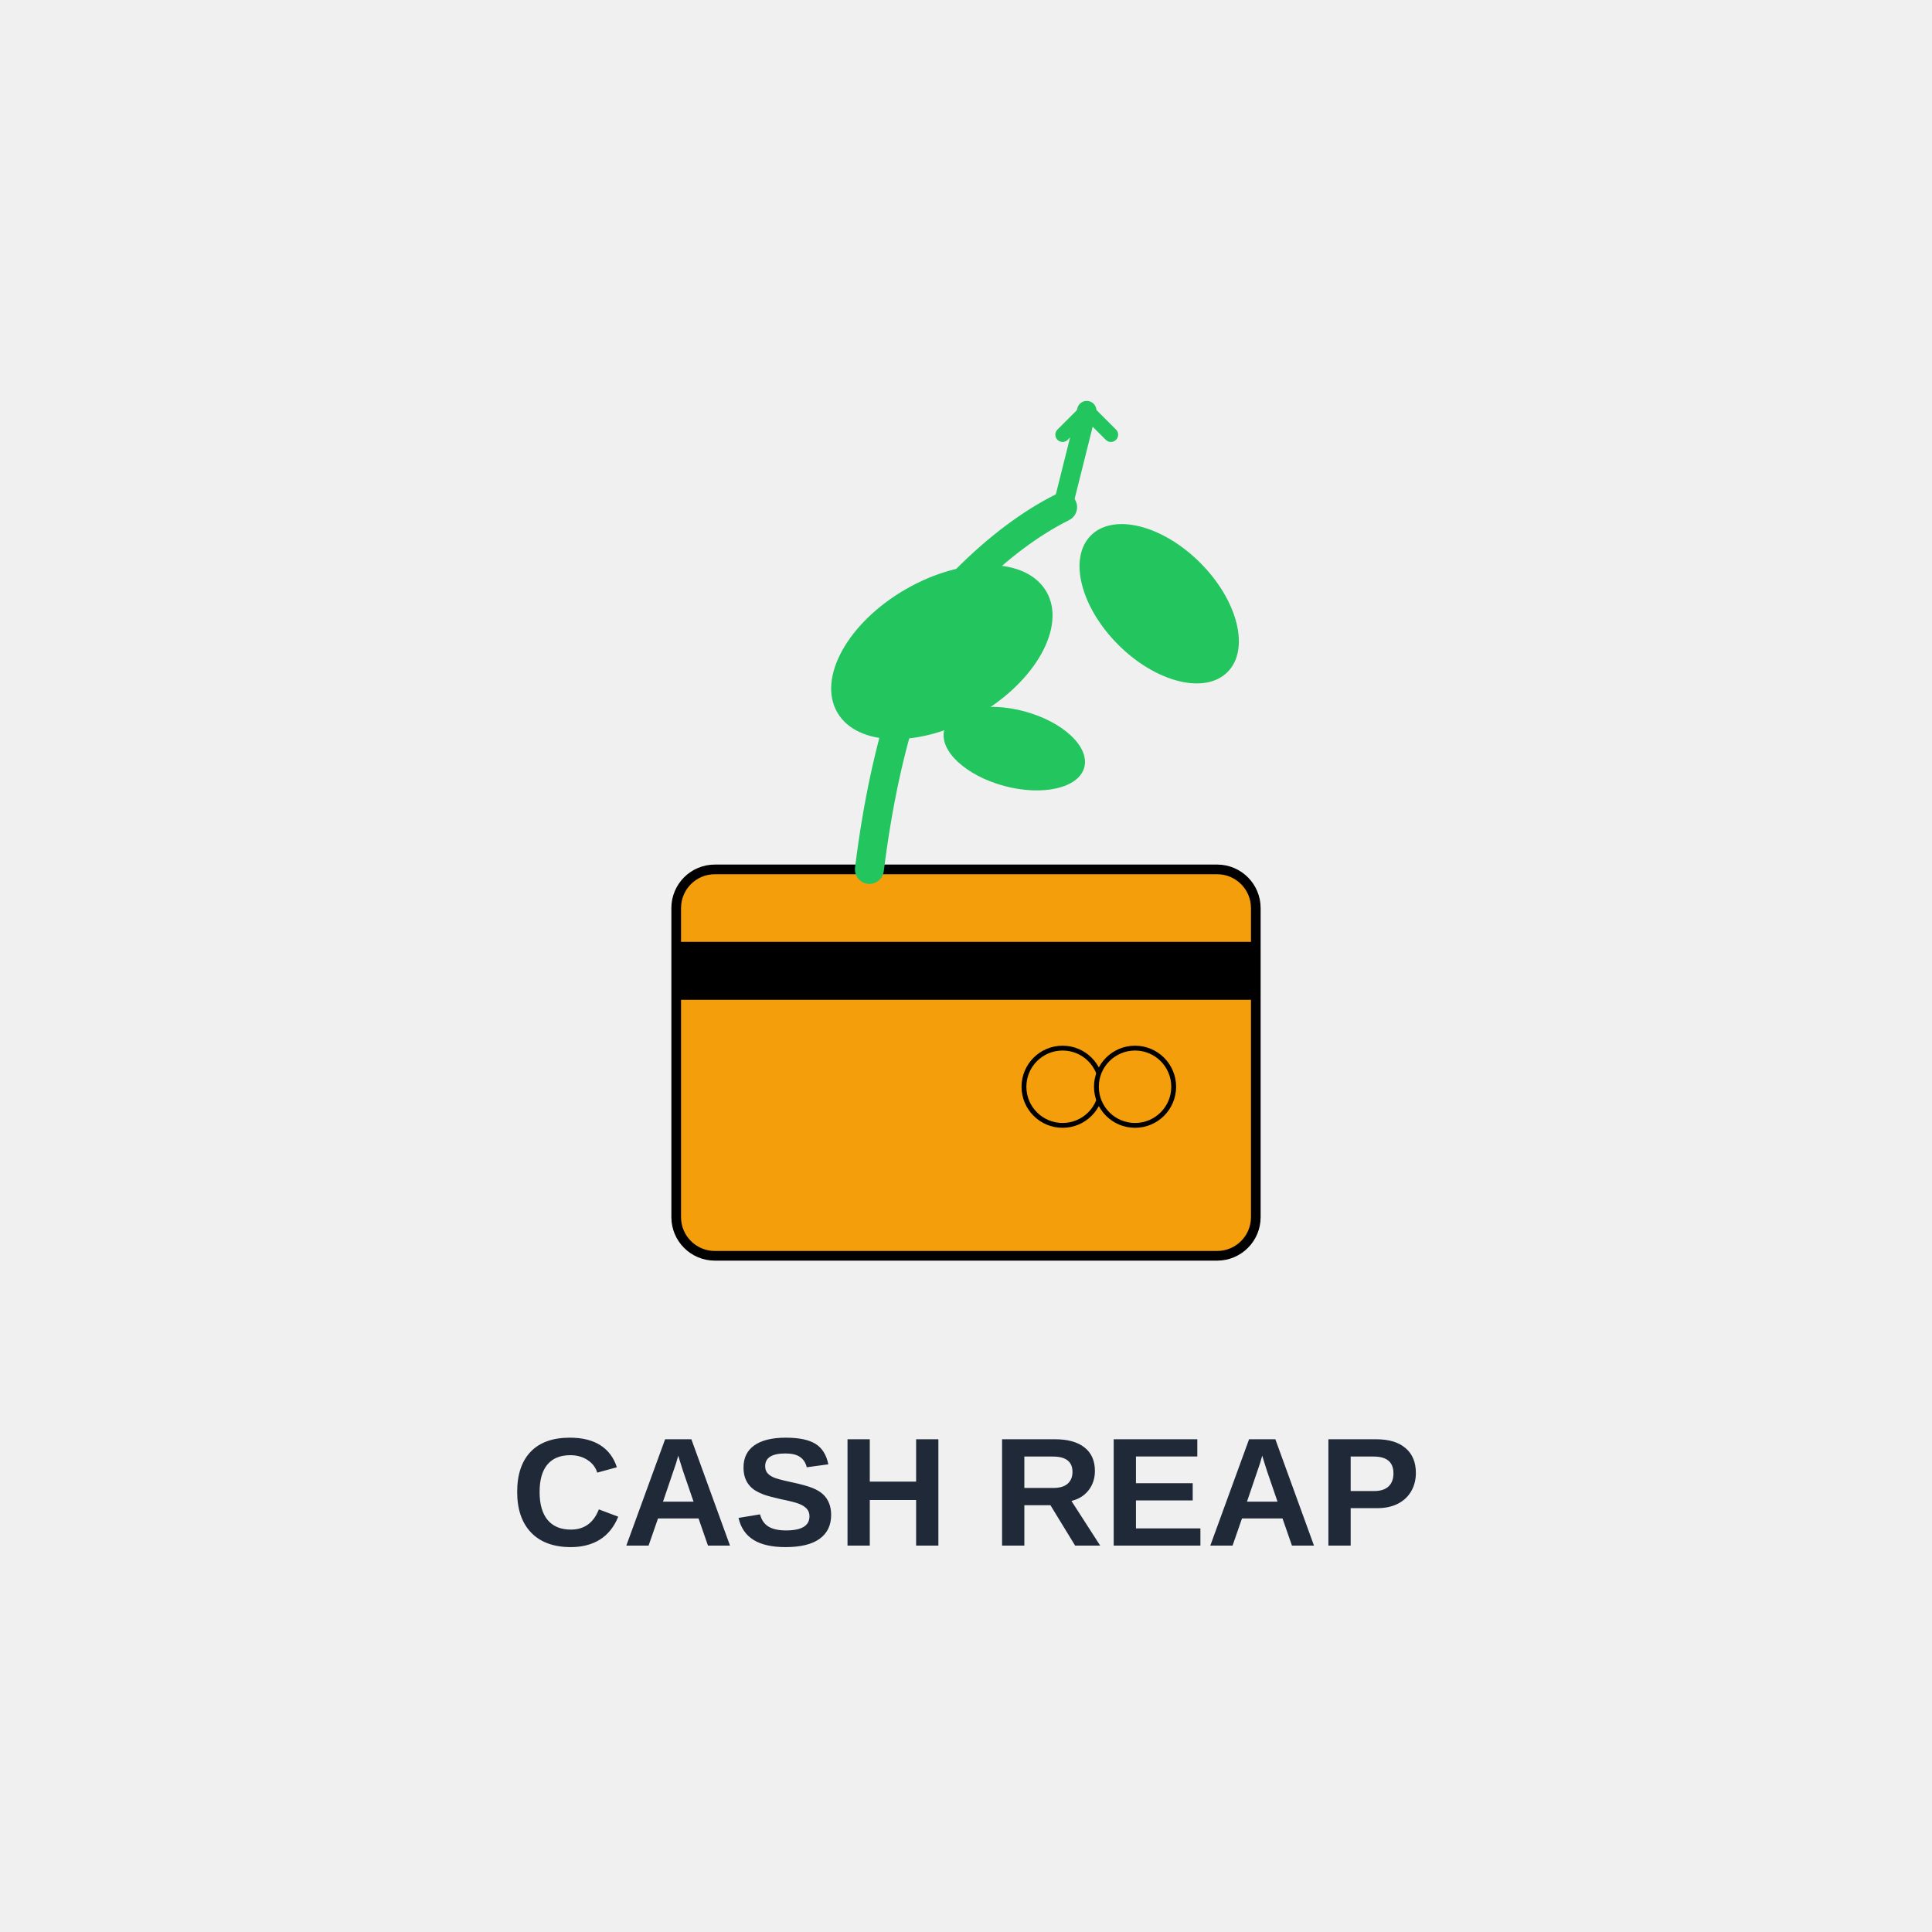
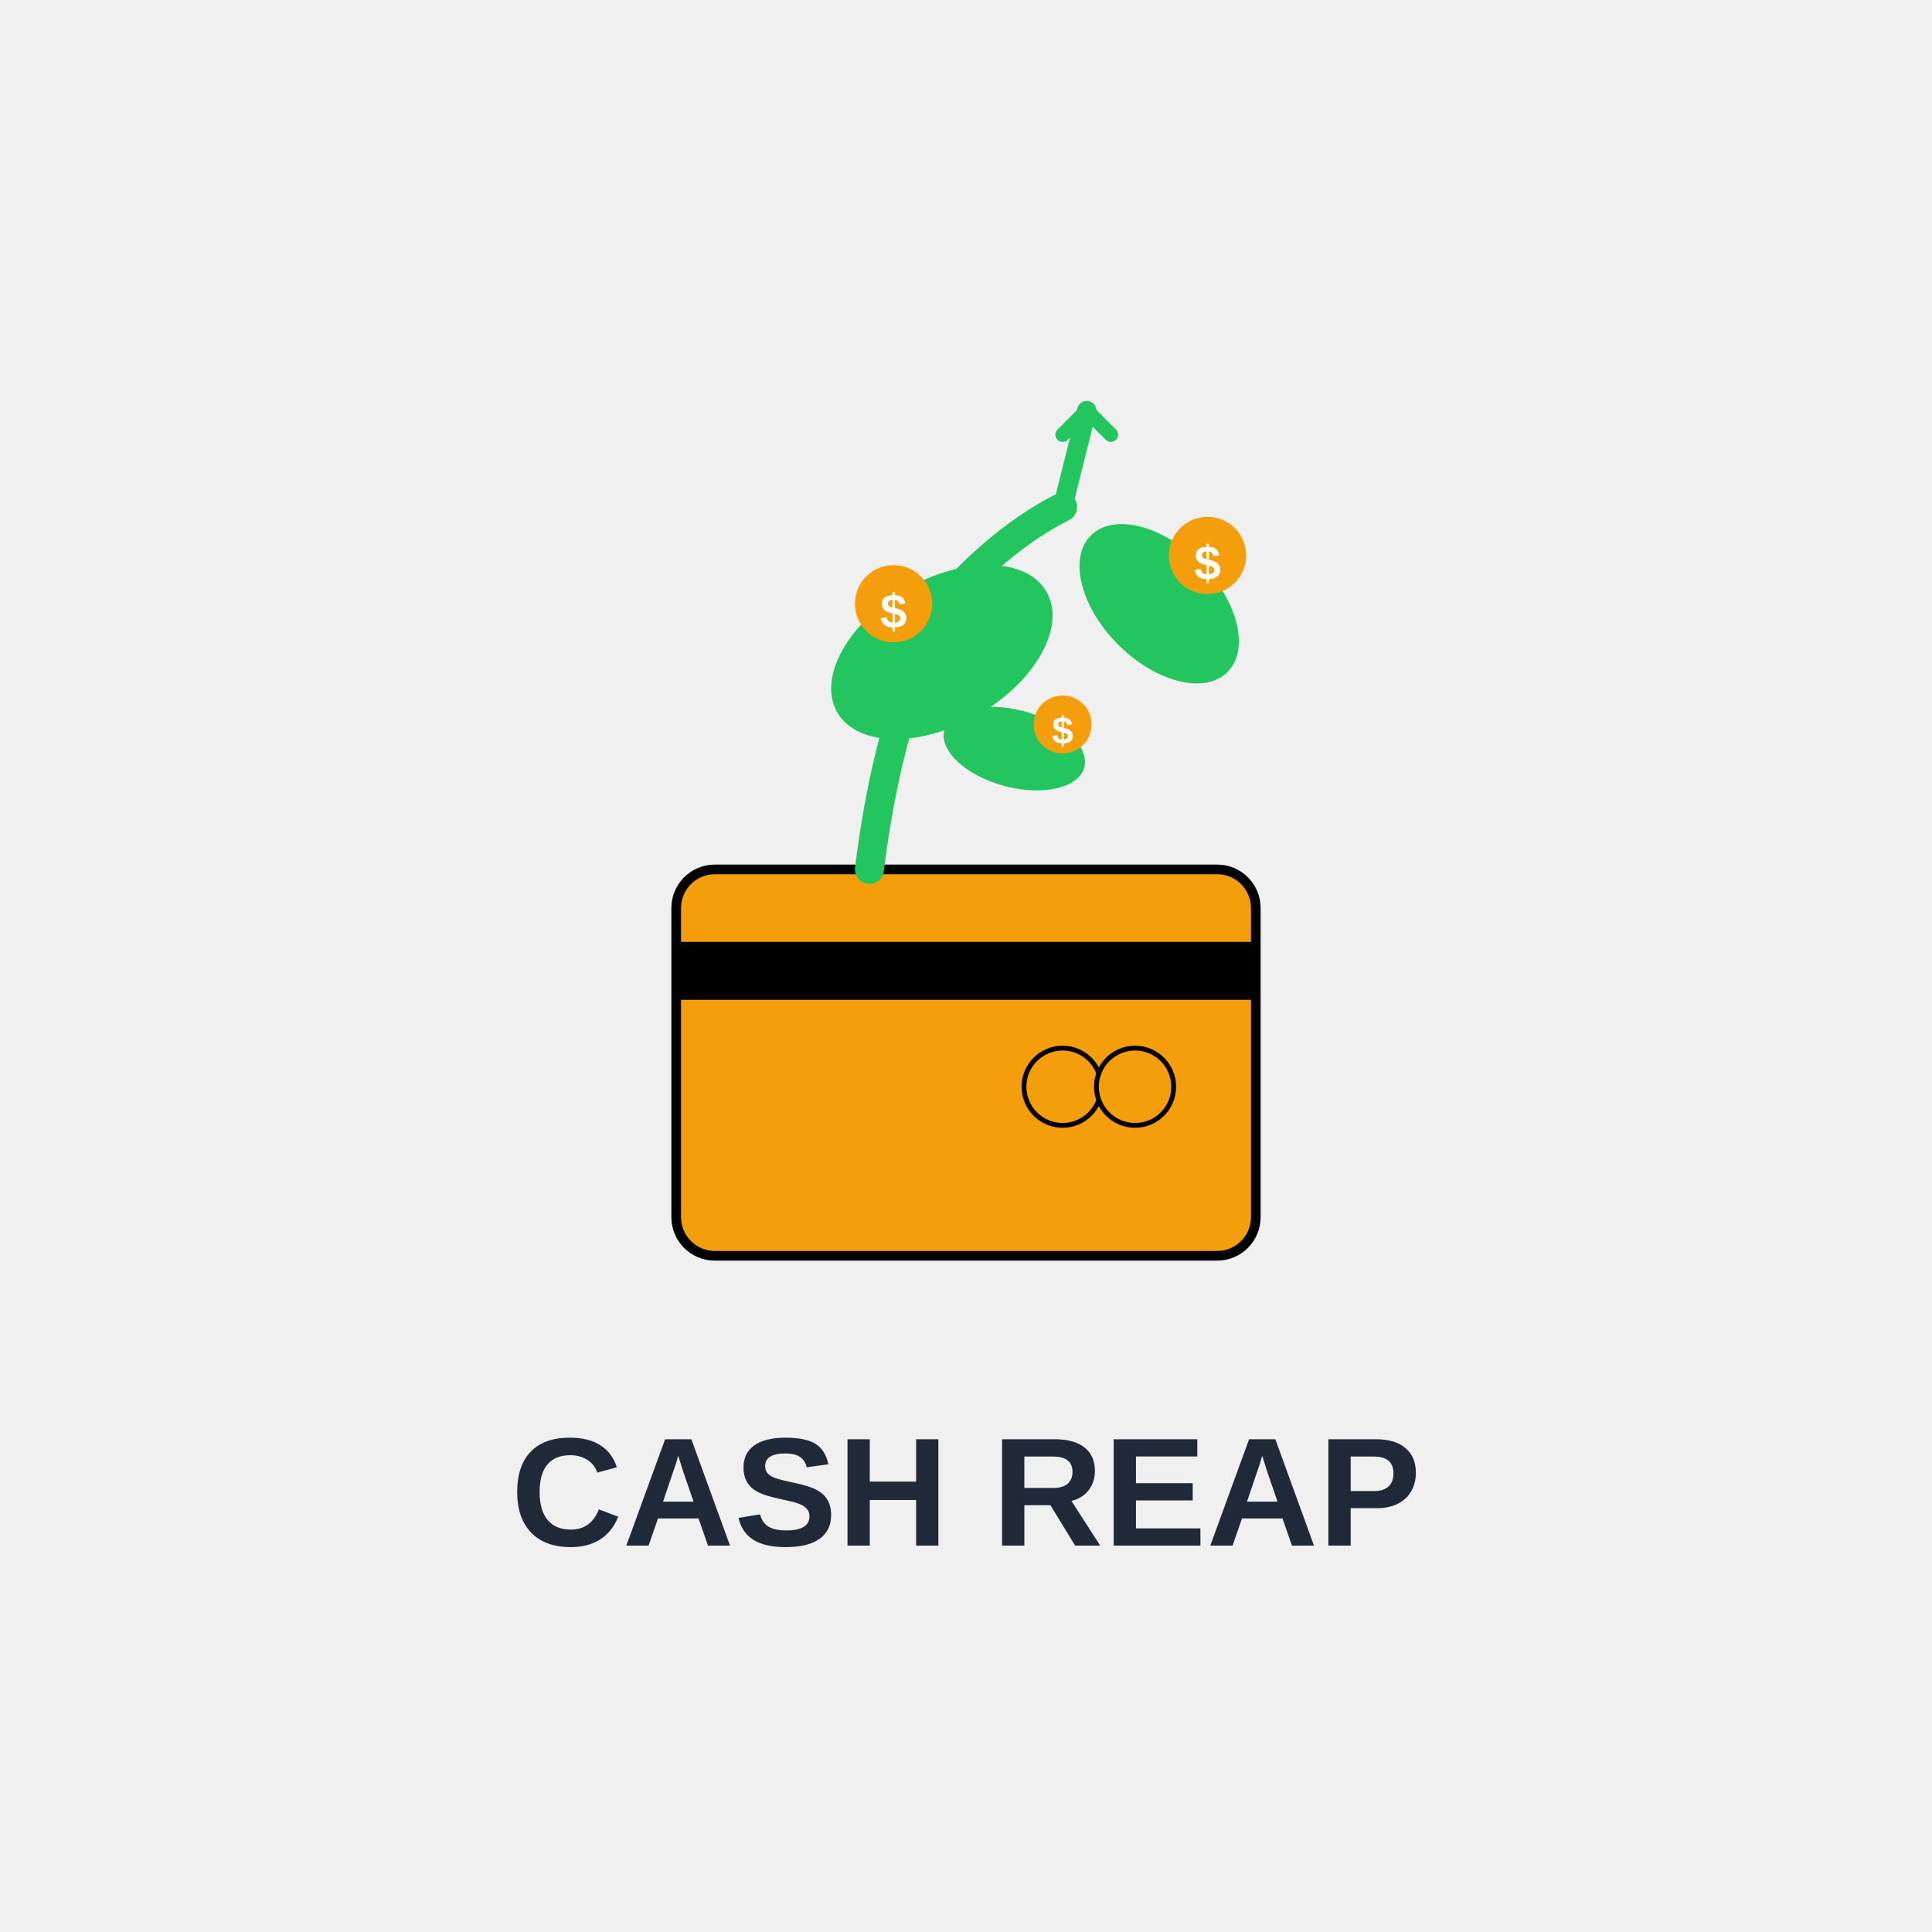
<svg xmlns="http://www.w3.org/2000/svg" width="400" height="400" viewBox="0 0 400 400" fill="none">
  <rect x="140" y="180" width="120" height="80" rx="8" fill="#F59E0B" stroke="#000" stroke-width="2" />
  <rect x="140" y="195" width="120" height="12" fill="#000" />
  <circle cx="220" cy="225" r="8" fill="#F59E0B" stroke="#000" stroke-width="1" />
  <circle cx="235" cy="225" r="8" fill="#F59E0B" stroke="#000" stroke-width="1" />
  <path d="M180 180 Q185 140 200 120 Q210 110 220 105" stroke="#22C55E" stroke-width="6" fill="none" stroke-linecap="round" />
  <path d="M220 105 L225 85" stroke="#22C55E" stroke-width="4" fill="none" stroke-linecap="round" />
  <path d="M220 90 L225 85 L230 90" stroke="#22C55E" stroke-width="3" fill="none" stroke-linecap="round" stroke-linejoin="round" />
  <ellipse cx="195" cy="135" rx="25" ry="15" fill="#22C55E" transform="rotate(-30 195 135)" />
  <path d="M180 140 Q195 135 205 130" stroke="#22C55E" stroke-width="2" fill="none" />
+   <circle cx="185" cy="125" r="8" fill="#F59E0B" />
+   <text x="185" y="130" font-family="Arial, sans-serif" font-size="10" font-weight="bold" text-anchor="middle" fill="#fff">$</text>
  <ellipse cx="240" cy="125" rx="20" ry="12" fill="#22C55E" transform="rotate(45 240 125)" />
  <path d="M225 115 Q240 125 250 130" stroke="#22C55E" stroke-width="2" fill="none" />
+   <circle cx="250" cy="115" r="8" fill="#F59E0B" />
+   <text x="250" y="120" font-family="Arial, sans-serif" font-size="10" font-weight="bold" text-anchor="middle" fill="#fff">$</text>
  <ellipse cx="210" cy="155" rx="15" ry="8" fill="#22C55E" transform="rotate(15 210 155)" />
  <path d="M205 160 Q210 155 215 150" stroke="#22C55E" stroke-width="1.5" fill="none" />
+   <circle cx="220" cy="150" r="6" fill="#F59E0B" />
+   <text x="220" y="154" font-family="Arial, sans-serif" font-size="8" font-weight="bold" text-anchor="middle" fill="#fff">$</text>
  <text x="200" y="320" font-family="Arial, sans-serif" font-size="32" font-weight="bold" text-anchor="middle" fill="#1F2937">CASH REAP</text>
</svg>
